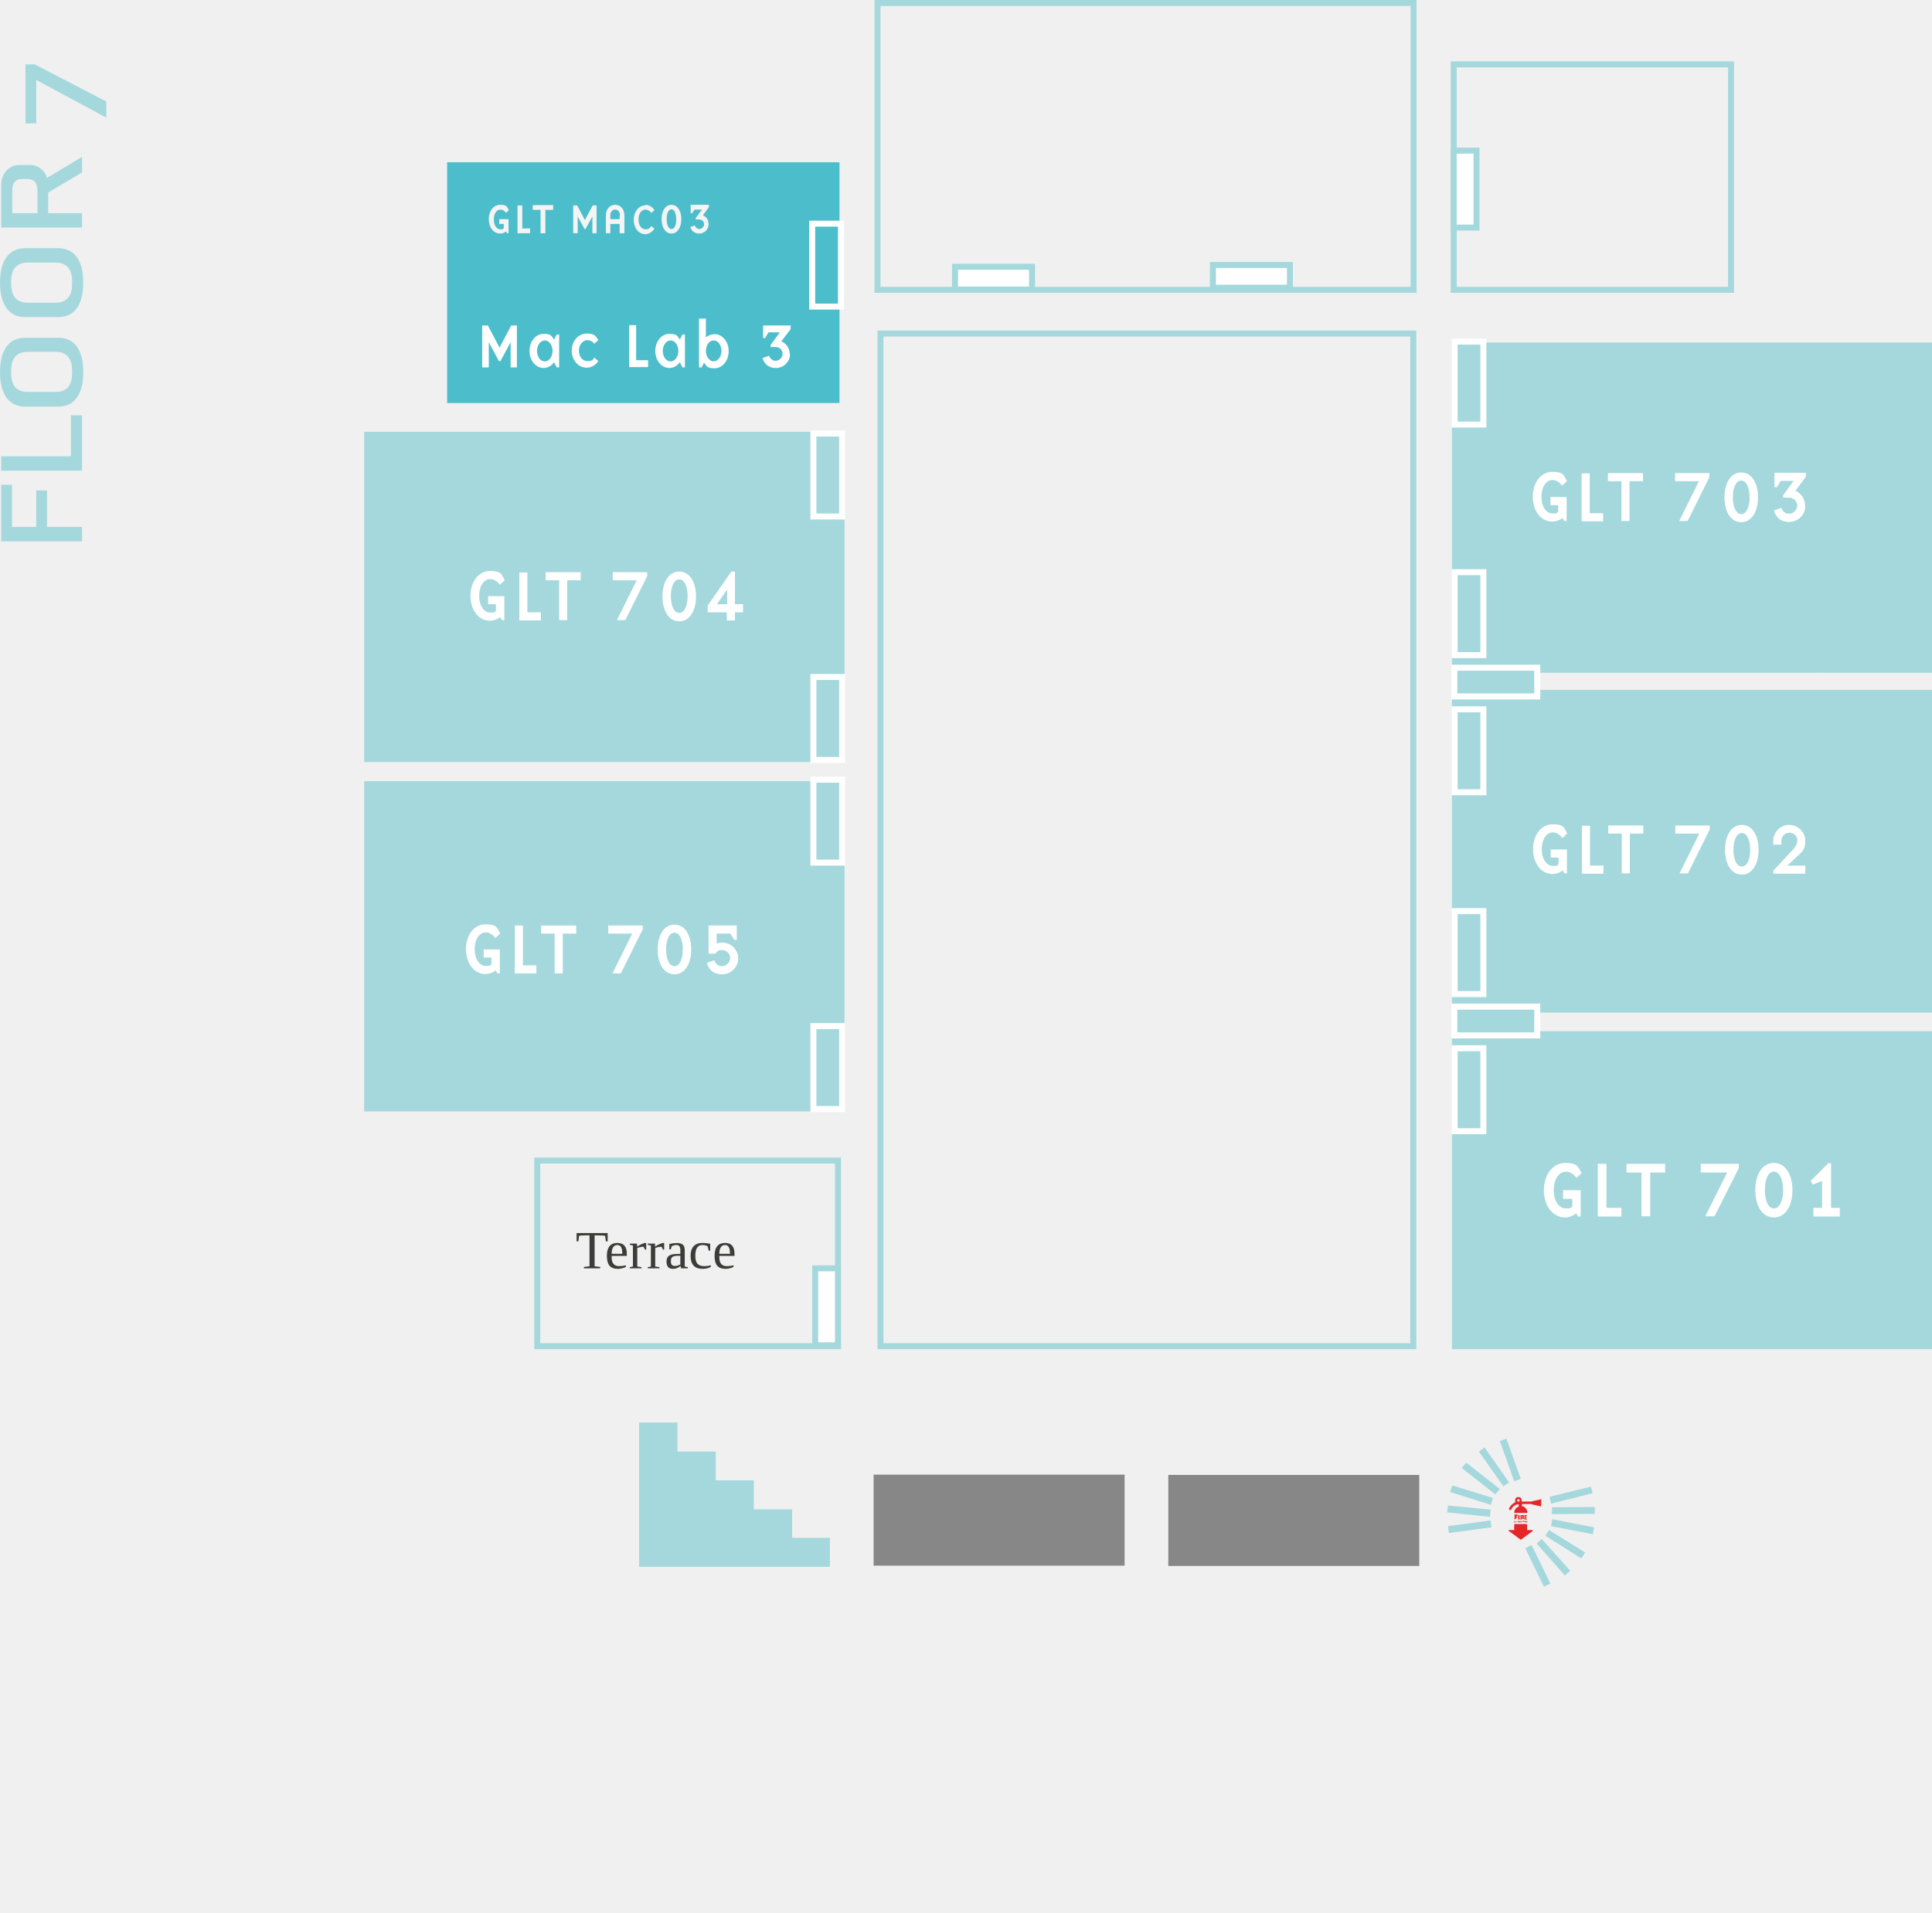
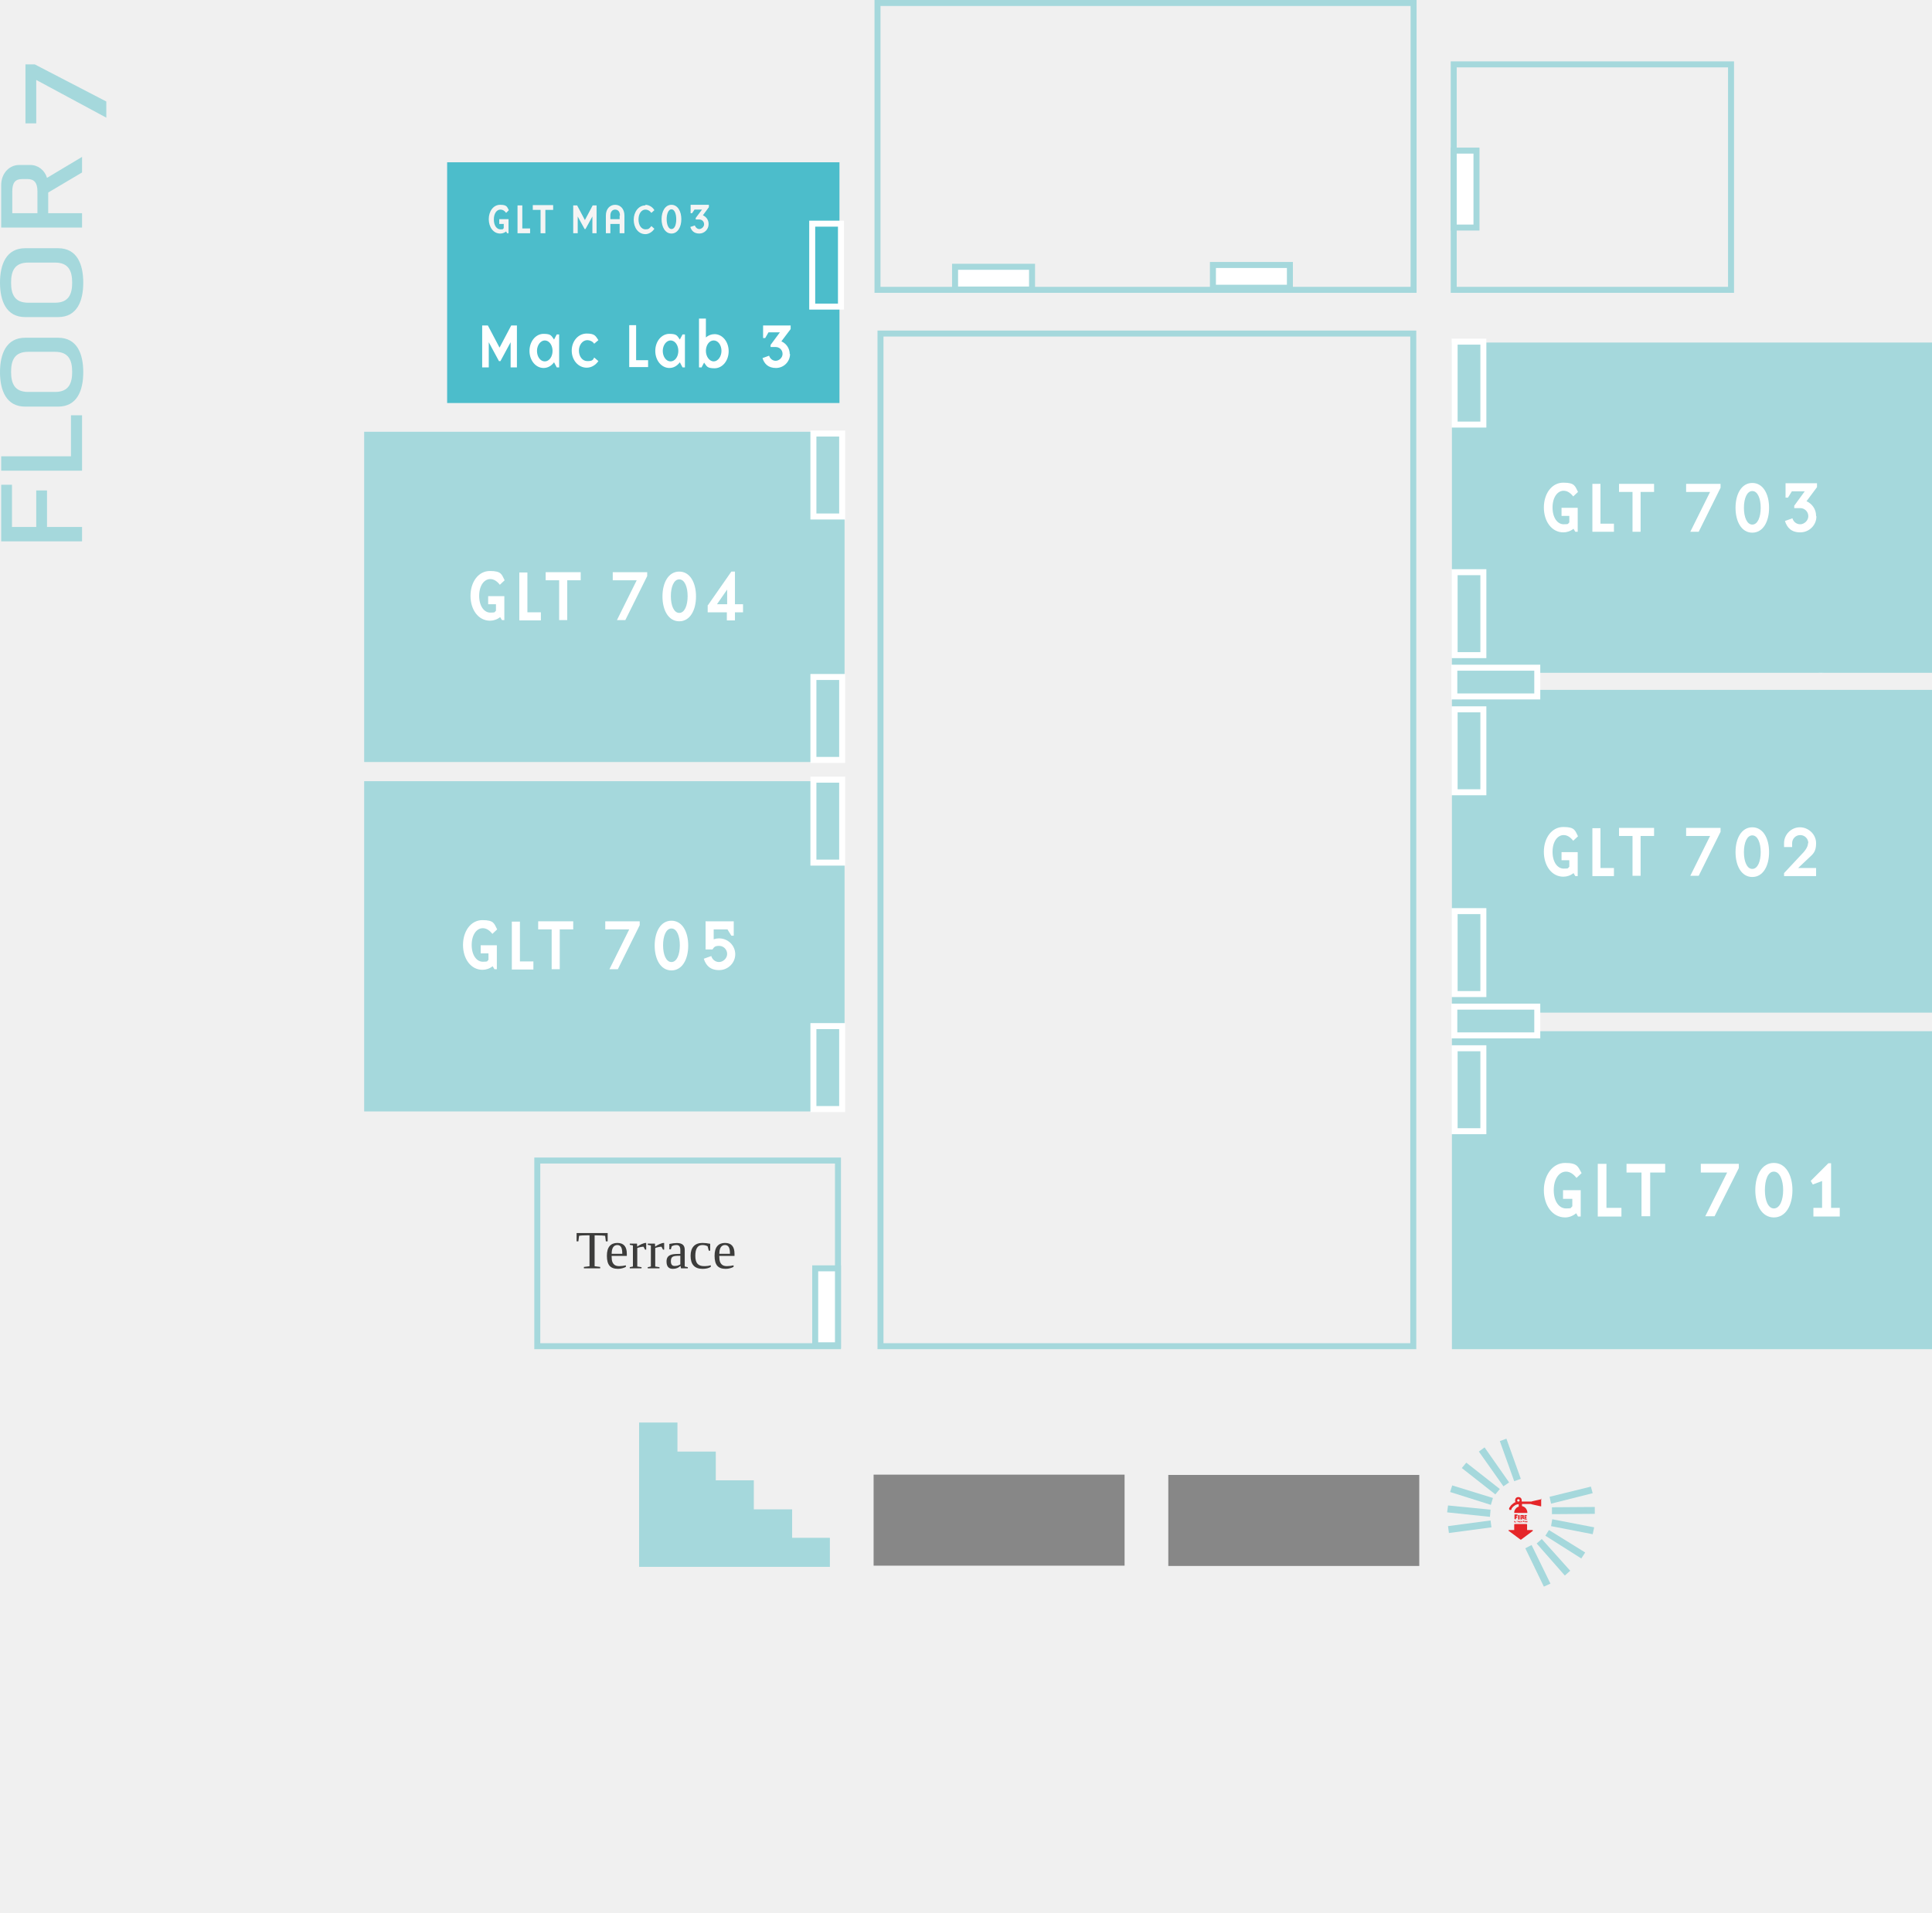
<svg xmlns="http://www.w3.org/2000/svg" id="katman_1" data-name="katman 1" viewBox="0 0 645.1 638.8">
  <defs>
    <style>
      .cls-1 {
        fill: #4cbdcb;
      }

      .cls-2 {
        font-size: 22.5px;
      }

      .cls-2, .cls-3, .cls-4 {
        fill: #fff;
      }

      .cls-5 {
        fill: #f4f4f4;
      }

      .cls-6 {
        fill: #e52629;
      }

      .cls-7, .cls-8 {
        fill: none;
      }

      .cls-7, .cls-8, .cls-4 {
        stroke: #a5d8dc;
        stroke-miterlimit: 10;
      }

      .cls-7, .cls-4 {
        stroke-width: 2px;
      }

      .cls-8 {
        stroke-width: 2px;
      }

      .cls-9 {
        fill: #878787;
      }

      .cls-10 {
        fill: #a5d8dc;
      }

      .cls-11 {
        fill: #3c3c3b;
        font-size: 18px;
      }
    </style>
  </defs>
  <path class="cls-10" d="M470.9,112.4v336.2h-175.9V112.4h175.9M472.9,110.4h-179.9v340.2h179.9V110.4h0Z" />
  <g>
    <path class="cls-10" d="M27.4,180.8H.4v-18.9h3.6v14.1h8.1v-12.2h3.6v12.2h11.7v4.8Z" />
    <path class="cls-10" d="M27.4,157.2H.4v-4.8h23.3v-13.7h3.7v18.5Z" />
    <path class="cls-10" d="M8.4,112.8h11c6.3,0,8.4,5.3,8.4,11.5s-2.1,11.5-8.4,11.5h-11c-6.3,0-8.4-5.4-8.4-11.5s2.1-11.5,8.4-11.5ZM9.4,130.9h9c4.5,0,5.7-2.8,5.7-6.7s-1.2-6.7-5.7-6.7h-9c-4.5,0-5.7,2.8-5.7,6.7s1.2,6.7,5.7,6.7Z" />
    <path class="cls-10" d="M8.4,82.9h11c6.3,0,8.4,5.3,8.4,11.5s-2.1,11.5-8.4,11.5h-11c-6.3,0-8.4-5.4-8.4-11.5s2.1-11.5,8.4-11.5ZM9.4,101.1h9c4.5,0,5.7-2.8,5.7-6.7s-1.2-6.7-5.7-6.7h-9c-4.5,0-5.7,2.8-5.7,6.7s1.2,6.7,5.7,6.7Z" />
    <path class="cls-10" d="M27.4,57.6l-11.3,6.7v6.9h11.3v4.8H.4v-14.2c0-3.9,2.7-6.7,6-6.7h3.7c2.6,0,4.8,1.7,5.6,4.3l11.7-7v5.2ZM7.4,59.8c-2.2,0-3.3,1.1-3.3,4.1v7.3h8.4v-7.3c0-2.9-1.1-4.1-3.3-4.1h-1.8Z" />
    <path class="cls-10" d="M35.5,39.3l-23.4-12.6v14.5h-3.6v-19.7h3.1l23.9,12.4v5.4Z" />
  </g>
  <rect class="cls-7" x="485.4" y="21.5" width="92.6" height="75.3" />
  <rect class="cls-8" x="293" y="1" width="179" height="95.8" />
  <text class="cls-2" transform="translate(499.6 224.5)">
    <tspan x="0" y="0">GLT ANIM.</tspan>
  </text>
  <g id="glt701">
    <rect class="cls-10" x="484.8" y="344.4" width="160.4" height="106.2" />
    <g>
      <path class="cls-3" d="M524.9,400.4h-3v-2.9h5.9v8.8h-.9l-.6-1.1c-1.1.9-2.4,1.4-3.7,1.4-4.3,0-7.1-4.1-7.1-9.1s2.9-9.1,7.1-9.1,4.3,1.3,5.5,3.4l-1.7,1.6c-1.1-1.4-2.3-2.1-3.5-2.1-2.2,0-4.1,2.3-4.1,6.2s1.9,6.1,4.1,6.1,1.4-.2,2.1-.7v-2.5Z" />
      <path class="cls-3" d="M536.4,403.4h5v2.9h-7.9v-17.6h2.9v14.6Z" />
      <path class="cls-3" d="M543.1,391.6v-2.9h12.9v2.9h-5v14.6h-2.9v-14.6h-5Z" />
      <path class="cls-3" d="M567.9,391.6v-2.9h12.7v1.4l-8.1,16.1h-3.1l7.3-14.6h-8.8Z" />
      <path class="cls-3" d="M592.3,388.4c4,0,6.2,4.1,6.2,9.1s-2.2,9.1-6.2,9.1-6.2-4.1-6.2-9.1,2.2-9.1,6.2-9.1ZM592.3,403.6c2,0,3.1-2.8,3.1-6.1s-1.1-6.2-3.1-6.2-3,2.8-3,6.2,1.1,6.1,3,6.1Z" />
      <path class="cls-3" d="M608.5,394.4l-3.2,1.2-.7-1.2,5.9-5.9h.9v14.9h2.9v2.9h-8.8v-2.9h2.9v-9Z" />
    </g>
  </g>
  <g id="glt702">
    <rect class="cls-10" x="484.8" y="230.4" width="160.4" height="107.8" />
  </g>
  <g id="glt703">
    <rect class="cls-10" x="484.8" y="114.4" width="160.4" height="110.3" />
  </g>
  <g>
-     <path class="cls-3" d="M520.4,168.7h-2.7v-2.7h5.4v8h-.8l-.6-1c-1,.8-2.2,1.2-3.4,1.2-3.9,0-6.5-3.7-6.5-8.3s2.6-8.3,6.5-8.3,3.9,1.2,4.9,3.1l-1.6,1.5c-1-1.3-2.1-1.9-3.2-1.9-2,0-3.7,2.1-3.7,5.6s1.7,5.6,3.7,5.6,1.3-.2,1.9-.6v-2.3Z" />
-     <path class="cls-3" d="M530.8,171.4h4.5v2.7h-7.2v-16h2.7v13.3Z" />
-     <path class="cls-3" d="M536.9,160.7v-2.7h11.7v2.7h-4.5v13.3h-2.7v-13.3h-4.5Z" />
-     <path class="cls-3" d="M559.3,160.7v-2.7h11.5v1.3l-7.3,14.7h-2.8l6.6-13.3h-7.9Z" />
-     <path class="cls-3" d="M581.4,157.8c3.6,0,5.6,3.7,5.6,8.3s-2,8.3-5.6,8.3-5.6-3.7-5.6-8.3,2-8.3,5.6-8.3ZM581.4,171.7c1.8,0,2.8-2.5,2.8-5.6s-1-5.6-2.8-5.6-2.8,2.5-2.8,5.6,1,5.6,2.8,5.6Z" />
-     <path class="cls-3" d="M602.8,169c0,2.9-2.4,5.3-5.4,5.3s-4.4-1.6-5.1-3.8l2.5-.9c.3,1.1,1.3,2,2.6,2s2.7-1.2,2.7-2.7-1.2-2.7-2.7-2.7h-2v-.8l3.5-4.8h-4.3l-1.3,2.1h-.8v-4.8h10.5v1.3l-3.5,4.7c1.8.8,3.2,2.6,3.2,4.9Z" />
-   </g>
-   <g>
-     <path class="cls-3" d="M520.5,286.4h-2.7v-2.7h5.4v8h-.8l-.6-1c-1,.8-2.2,1.2-3.4,1.2-3.9,0-6.5-3.7-6.5-8.3s2.6-8.3,6.5-8.3,3.9,1.2,4.9,3.1l-1.6,1.5c-1-1.3-2.1-1.9-3.2-1.9-2,0-3.7,2.1-3.7,5.6s1.7,5.6,3.7,5.6,1.3-.2,1.9-.6v-2.3Z" />
-     <path class="cls-3" d="M530.9,289.1h4.5v2.7h-7.2v-16h2.7v13.3Z" />
-     <path class="cls-3" d="M537,278.4v-2.7h11.7v2.7h-4.5v13.3h-2.7v-13.3h-4.5Z" />
-     <path class="cls-3" d="M559.4,278.4v-2.7h11.5v1.3l-7.3,14.7h-2.8l6.6-13.3h-7.9Z" />
-     <path class="cls-3" d="M581.6,275.5c3.6,0,5.6,3.7,5.6,8.3s-2,8.3-5.6,8.3-5.6-3.7-5.6-8.3,2-8.3,5.6-8.3ZM581.6,289.4c1.8,0,2.8-2.5,2.8-5.6s-1-5.6-2.8-5.6-2.8,2.5-2.8,5.6,1,5.6,2.8,5.6Z" />
-     <path class="cls-3" d="M600.2,280.8c0-1.5-1.2-2.7-2.7-2.7s-2.7,1.2-2.7,2.7v1.3h-2.7v-1.3c0-2.9,2.4-5.3,5.3-5.3s5.4,2.4,5.4,5.3-1,3.6-2.5,5l-3.5,3.3h6v2.7h-10.7v-1l5.7-6.1c.9-.9,2.3-2.4,2.3-3.9Z" />
+     <path class="cls-3" d="M524.1,172.3h-2.7v-2.7h5.4v8h-.8l-.6-1c-1,.8-2.2,1.2-3.4,1.2-3.9,0-6.5-3.7-6.5-8.3s2.6-8.3,6.5-8.3,3.9,1.2,4.9,3.1l-1.6,1.5c-1-1.3-2.1-1.9-3.2-1.9-2,0-3.7,2.1-3.7,5.6s1.7,5.6,3.7,5.6,1.3-.2,1.9-.6v-2.3Z" />
+     <path class="cls-3" d="M534.4,174.9h4.5v2.7h-7.2v-16h2.7v13.3Z" />
+     <path class="cls-3" d="M540.6,164.3v-2.7h11.7v2.7h-4.5v13.3h-2.7v-13.3h-4.5Z" />
+     <path class="cls-3" d="M563,164.3v-2.7h11.5v1.3l-7.3,14.7h-2.8l6.6-13.3h-7.9Z" />
+     <path class="cls-3" d="M585.1,161.3c3.6,0,5.6,3.7,5.6,8.3s-2,8.3-5.6,8.3-5.6-3.7-5.6-8.3,2-8.3,5.6-8.3ZM585.1,175.2c1.8,0,2.8-2.5,2.8-5.6s-1-5.6-2.8-5.6-2.8,2.5-2.8,5.6,1,5.6,2.8,5.6Z" />
+     <path class="cls-3" d="M606.5,172.5c0,2.9-2.4,5.3-5.4,5.3s-4.4-1.6-5.1-3.8l2.5-.9c.3,1.1,1.3,2,2.6,2s2.7-1.2,2.7-2.7-1.2-2.7-2.7-2.7h-2v-.8l3.5-4.8h-4.3l-1.3,2.1h-.8v-4.8h10.5v1.3l-3.5,4.7c1.8.8,3.2,2.6,3.2,4.9Z" />
+   </g>
+   <g>
+     <path class="cls-3" d="M524.1,287.3h-2.7v-2.7h5.4v8h-.8l-.6-1c-1,.8-2.2,1.2-3.4,1.2-3.9,0-6.5-3.7-6.5-8.3s2.6-8.3,6.5-8.3,3.9,1.2,4.9,3.1l-1.6,1.5c-1-1.3-2.1-1.9-3.2-1.9-2,0-3.7,2.1-3.7,5.6s1.7,5.6,3.7,5.6,1.3-.2,1.9-.6v-2.3Z" />
+     <path class="cls-3" d="M534.4,289.9h4.5v2.7h-7.2v-16h2.7v13.3Z" />
+     <path class="cls-3" d="M540.6,279.2v-2.7h11.7v2.7h-4.5v13.3h-2.7v-13.3h-4.5Z" />
+     <path class="cls-3" d="M563,279.2v-2.7h11.5v1.3l-7.3,14.7h-2.8l6.6-13.3h-7.9Z" />
+     <path class="cls-3" d="M585.1,276.3c3.6,0,5.6,3.7,5.6,8.3s-2,8.3-5.6,8.3-5.6-3.7-5.6-8.3,2-8.3,5.6-8.3ZM585.1,290.2c1.8,0,2.8-2.5,2.8-5.6s-1-5.6-2.8-5.6-2.8,2.5-2.8,5.6,1,5.6,2.8,5.6Z" />
+     <path class="cls-3" d="M603.8,281.6c0-1.5-1.2-2.7-2.7-2.7s-2.7,1.2-2.7,2.7v1.3h-2.7v-1.3c0-2.9,2.4-5.3,5.3-5.3s5.4,2.4,5.4,5.3-1,3.6-2.5,5l-3.5,3.3h6v2.7h-10.7v-1l5.7-6.1c.9-.9,2.3-2.4,2.3-3.9Z" />
  </g>
  <g>
    <rect class="cls-10" x="485.6" y="191.1" width="9.6" height="27.7" />
    <path class="cls-3" d="M494.3,192.1v25.7h-7.6v-25.7h7.6M496.3,190.1h-11.6v29.7h11.6v-29.7h0Z" />
  </g>
  <g id="gltmac03">
    <g id="maclab3">
      <rect class="cls-1" x="149.3" y="54.2" width="131" height="80.4" />
    </g>
    <g>
      <rect class="cls-1" x="271.2" y="74.7" width="9.6" height="27.7" />
      <path class="cls-3" d="M279.8,75.7v25.7h-7.6v-25.7h7.6M281.8,73.7h-11.6v29.7h11.6v-29.7h0Z" />
    </g>
    <g>
      <path class="cls-5" d="M168.3,74.8h-1.6v-1.6h3.1v4.7h-.5l-.3-.6c-.6.5-1.3.7-2,.7-2.3,0-3.8-2.2-3.8-4.8s1.5-4.8,3.8-4.8,2.3.7,2.9,1.8l-.9.9c-.6-.8-1.2-1.1-1.9-1.1-1.2,0-2.2,1.2-2.2,3.3s1,3.3,2.2,3.3.7-.1,1.1-.4v-1.3Z" />
      <path class="cls-5" d="M174.4,76.3h2.6v1.6h-4.2v-9.3h1.6v7.8Z" />
      <path class="cls-5" d="M177.9,70.1v-1.6h6.8v1.6h-2.6v7.8h-1.6v-7.8h-2.6Z" />
      <path class="cls-5" d="M197.8,77.9v-5.6l-2.3,4.2h-.3l-2.3-4.2v5.6h-1.5v-9.3h1.3l2.6,4.9,2.6-4.9h1.3v9.3h-1.5Z" />
      <path class="cls-5" d="M203.9,77.9h-1.6v-5.9c0-2.3,1.4-3.6,3.1-3.6s3.1,1.3,3.1,3.6v5.9h-1.6v-3.1h-3.1v3.1ZM207,72c0-1.4-.7-2-1.6-2s-1.6.7-1.6,2v1.2h3.1v-1.2Z" />
      <path class="cls-5" d="M215.5,68.4c1.1,0,2.4.7,3,1.8l-1,.9c-.6-.8-1.3-1.1-2-1.1-1.2,0-2.3,1.2-2.3,3.3s1.1,3.3,2.3,3.3,1.3-.3,2-1.1l1,.9c-.7,1.1-1.9,1.8-3,1.8-2.4,0-3.9-2.2-3.9-4.8s1.6-4.8,3.9-4.8Z" />
      <path class="cls-5" d="M224.2,68.4c2.1,0,3.3,2.2,3.3,4.8s-1.2,4.8-3.3,4.8-3.3-2.2-3.3-4.8,1.2-4.8,3.3-4.8ZM224.2,76.5c1.1,0,1.6-1.5,1.6-3.3s-.6-3.3-1.6-3.3-1.6,1.5-1.6,3.3.6,3.3,1.6,3.3Z" />
      <path class="cls-5" d="M236.6,74.9c0,1.7-1.4,3.1-3.1,3.1s-2.6-.9-3-2.2l1.5-.5c.2.6.8,1.2,1.5,1.2s1.6-.7,1.6-1.6-.7-1.6-1.6-1.6h-1.2v-.5l2.1-2.8h-2.5l-.8,1.2h-.5v-2.8h6.1v.8l-2,2.7c1.1.5,1.9,1.5,1.9,2.9Z" />
    </g>
    <g>
      <path class="cls-3" d="M170.5,122.7v-8.4l-3.4,6.3h-.5l-3.4-6.3v8.4h-2.2v-14h1.9l3.9,7.4,3.9-7.4h1.9v14h-2.2Z" />
      <path class="cls-3" d="M185.9,122.7l-.9-1.7c-.9,1.2-2.1,1.9-3.5,1.9-2.6,0-4.7-2.5-4.7-5.7,0-3.2,2.1-5.7,4.7-5.7s2.6.7,3.5,1.9l.9-1.7h.8v11h-.8ZM181.9,113.7c-1.4,0-2.6,1.6-2.6,3.5s1.1,3.5,2.6,3.5,2.6-1.6,2.6-3.5-1.1-3.5-2.6-3.5Z" />
      <path class="cls-3" d="M198.4,114.8c-.5-.8-1.5-1.2-2.3-1.2-1.5,0-2.8,1.5-2.8,3.5s1.2,3.5,2.8,3.5,1.9-.3,2.3-1.2l1.4,1.2c-.9,1.3-2.3,2.2-3.9,2.2-2.8,0-5-2.5-5-5.7s2.2-5.7,5-5.7,3,.9,3.9,2.2l-1.4,1.2Z" />
      <path class="cls-3" d="M212.4,120.3h4v2.3h-6.3v-14h2.3v11.7Z" />
      <path class="cls-3" d="M227.9,122.7l-.9-1.7c-.9,1.2-2.1,1.9-3.5,1.9-2.6,0-4.7-2.5-4.7-5.7,0-3.2,2.1-5.7,4.7-5.7s2.6.7,3.5,1.9l.9-1.7h.8v11h-.8ZM223.9,113.7c-1.4,0-2.6,1.6-2.6,3.5s1.1,3.5,2.6,3.5,2.6-1.6,2.6-3.5-1.1-3.5-2.6-3.5Z" />
      <path class="cls-3" d="M234.2,122.7h-.8v-16.3h2.3v6.3c.8-.7,1.8-1.1,2.9-1.1,2.6,0,4.7,2.5,4.7,5.7s-2.1,5.7-4.7,5.7-2.6-.7-3.5-1.9l-.9,1.7ZM235.7,117.2c0,1.9,1.2,3.5,2.6,3.5s2.6-1.6,2.6-3.5-1.1-3.5-2.6-3.5-2.6,1.6-2.6,3.5Z" />
      <path class="cls-3" d="M263.8,118.2c0,2.6-2.1,4.7-4.7,4.7s-3.9-1.4-4.5-3.3l2.2-.8c.3.9,1.1,1.7,2.2,1.7s2.3-1,2.3-2.3-1-2.3-2.3-2.3h-1.7v-.7l3.1-4.2h-3.8l-1.1,1.9h-.7v-4.2h9.2v1.2l-3.1,4.1c1.6.7,2.8,2.3,2.8,4.3Z" />
    </g>
  </g>
  <g>
    <rect class="cls-9" x="291.7" y="492.5" width="83.8" height="30.4" />
    <rect class="cls-9" x="390.1" y="492.6" width="83.8" height="30.4" />
    <g>
      <polygon class="cls-10" points="483.5 509.7 483.8 512 498 510.1 497.7 507.8 483.5 509.7" />
      <polygon class="cls-10" points="497.7 504.2 483.5 502.8 483.2 505.1 497.5 506.6 497.7 504.2" />
      <polygon class="cls-10" points="484.2 498.3 497.8 502.6 498.5 500.3 484.9 496.1 484.2 498.3" />
      <polygon class="cls-10" points="488.1 490.3 499.3 499.1 500.8 497.3 489.6 488.5 488.1 490.3" />
      <polygon class="cls-10" points="493.8 484.8 502 496.4 503.9 495.1 495.7 483.4 493.8 484.8" />
      <polygon class="cls-10" points="500.8 481.3 505.6 494.7 507.8 493.9 503 480.5 500.8 481.3" />
      <polygon class="cls-10" points="531.8 498.7 531.2 496.5 517.4 499.9 517.9 502.2 531.8 498.7" />
      <polygon class="cls-10" points="518.2 503.4 518.2 505.7 532.5 505.6 532.5 503.3 518.2 503.4" />
      <polygon class="cls-10" points="517.9 509.7 531.8 512.4 532.3 510.1 518.3 507.4 517.9 509.7" />
      <polygon class="cls-10" points="516 512.9 528 520.5 529.3 518.5 517.2 511 516 512.9" />
      <polygon class="cls-10" points="513.1 515.5 522.5 526.2 524.3 524.6 514.8 514 513.1 515.5" />
      <polygon class="cls-10" points="509.3 517.1 515.5 529.9 517.7 528.9 511.4 516 509.3 517.1" />
    </g>
    <g>
      <path class="cls-6" d="M506.7,505.9v.4s-.5,0-.5,0v.2s.4,0,.4,0v.4s-.4,0-.4,0v.5s-.5,0-.5,0v-1.6s1,0,1,0Z" />
      <path class="cls-6" d="M507.4,506v1.5s-.5,0-.5,0v-1.5s.5,0,.5,0Z" />
      <path class="cls-6" d="M508.2,507h0s0,.5,0,.5h-.5s0-1.5,0-1.5h.7s.4,0,.4,0v.8s-.1,0-.1,0l.3.4-.4.2-.3-.5ZM508,506.7h.3s0-.3,0-.3h-.3s0,.3,0,.3Z" />
      <path class="cls-6" d="M510,507.5h-1s0-1.5,0-1.5h0c0,0,.8,0,.8,0v.4s-.5,0-.5,0v.2s.4,0,.4,0v.4s-.4,0-.4,0v.2s.5,0,.5,0v.4Z" />
      <path class="cls-6" d="M505.9,508.4h-.3s0-.4,0-.4h0s.3,0,.3,0h0c0,.1-.1.1-.1.1h0c0,0,.1,0,.1,0h0c0,.1-.1.1-.1.1h0c0,0,.2,0,.2,0h0Z" />
      <path class="cls-6" d="M506.1,508.3h0s0,.2,0,.2h-.2s0-.2,0-.2h0s0,0,0,0v-.2s.1,0,.1,0h0c0,.1,0,.2,0,.2h0s0-.1,0-.1h.1s0,.2,0,.2h0s0,0,0,0v.2s-.1,0-.1,0h0c0-.1,0-.2,0-.2Z" />
      <path class="cls-6" d="M506.7,508.1h-.1s0,.3,0,.3h-.1s0-.3,0-.3h-.1s0-.1,0-.1h.4s0,.1,0,.1Z" />
      <path class="cls-6" d="M506.9,507.9v.5s-.1,0-.1,0v-.5s.1,0,.1,0Z" />
      <path class="cls-6" d="M507.3,508.4h-.1s0-.1,0-.1h-.1c0-.1,0,.1,0,.1h-.1s0-.4,0-.4h.1s.1.1.1.1h0c0-.1.1-.2.1-.2v.5Z" />
      <path class="cls-6" d="M507.5,508h.3s0,.1,0,.1h-.2v.2h0s0-.1,0-.1h.1s0,.3,0,.3h-.3s0-.4,0-.4h0Z" />
      <path class="cls-6" d="M508.2,508v.4s0,0,0,0h-.3s0,0,0,0v-.4s.1,0,.1,0v.3s0,0,0,0v-.3s.1,0,.1,0Z" />
      <path class="cls-6" d="M508.4,507.9v.5s-.1,0-.1,0v-.5s.1,0,.1,0Z" />
      <path class="cls-6" d="M508.8,507.9h0c0,.1-.1.1-.1.1h0s.2.1.2.1v.2s-.3,0-.3,0v-.2s.2,0,.2,0h0s-.2-.1-.2-.1v-.2s.1,0,.1,0h.2Z" />
      <path class="cls-6" d="M509.1,508.2h0s0,.2,0,.2h-.1v-.5s.1,0,.1,0v.2s0,0,0,0v-.2s.1,0,.1,0v.5s-.1,0-.1,0v-.2Z" />
      <path class="cls-6" d="M509.6,508.4h-.3s0-.4,0-.4h0s.3,0,.3,0h0c0,.1-.1.1-.1.1h0c0,0,.1,0,.1,0h0c0,.1-.1.1-.1.1h0c0,0,.2,0,.2,0h0Z" />
      <path class="cls-6" d="M509.8,508.3h0s0,.2,0,.2h-.1s0-.5,0-.5h.2s.1,0,.1,0v.3s0,0,0,0h0c0,.1-.1.2-.1.2v-.2ZM509.8,508.2h0s0-.1,0-.1h0s0,.1,0,.1Z" />
    </g>
    <path class="cls-6" d="M503.8,511.3l3.9,2.9c0,0,.1,0,.2,0l3.9-2.9c0,0,0-.1,0-.2,0,0,0-.1-.2-.1h-1.7v-1.8c0,0,0-.2-.2-.2h-3.9c0,0-.2,0-.2.2v1.8h-1.7c0,0-.1,0-.2.1,0,0,0,.1,0,.2Z" />
    <path class="cls-6" d="M514.8,500.7s0,0-.1,0,0,0,0,0l-3.1.7c0,0,0,0-.1,0,0,0,0,0,0,.1h-3.4c0-.1,0-.3,0-.4,0-.3-.1-.6-.3-.8-.2-.2-.5-.3-.8-.3s-.6.1-.8.3c-.2.2-.3.5-.3.8s0,.4.2.6c-.3,0-.5.2-.8.4-.2.2-.4.3-.6.5-.2.2-.3.3-.4.5-.1.2-.2.3-.3.4,0,0,0,.1-.1.2,0,.1,0,.2,0,.3,0,.1.1.2.2.3,0,0,.1,0,.2,0,.2,0,.3,0,.4-.2,0,0,0,0,0-.2,0,0,.1-.2.3-.4.1-.2.3-.3.5-.5.2-.1.4-.3.6-.4.3-.1.5-.2.8-.2h.2v.8c-.5.1-.8.4-1.1.8-.3.4-.4.8-.4,1.3h0c0,0,4.4,0,4.4,0h0c0-.6-.2-1.1-.5-1.5-.3-.4-.8-.7-1.3-.8v-.7h3.1c0,0,0,0,0,.1,0,0,0,0,.1,0l3.1.7s0,0,0,0c0,0,.1,0,.1,0,0,0,0,0,0-.2v-2.2c0,0,0-.1,0-.2ZM507.3,501.4c0,0-.2.1-.3.1s-.2,0-.3-.1c0,0-.1-.2-.1-.3s0-.2.1-.3c0,0,.2-.1.3-.1s.2,0,.3.1c0,0,.1.2.1.3s0,.2-.1.3Z" />
    <polygon class="cls-10" points="264.5 513.6 264.5 504.1 251.7 504.1 251.7 494.4 239 494.4 239 484.8 226.2 484.8 226.2 475.1 213.4 475.1 213.4 484.8 213.4 523.3 239 523.3 251.7 523.3 264.3 523.3 277.1 523.3 277.1 513.6 264.5 513.6" />
  </g>
  <path class="cls-10" d="M278.8,388.6v60h-98.4v-60h98.4M280.8,386.6h-102.4v64h102.4v-64h0Z" />
  <text class="cls-11" transform="translate(192.2 423.6)">
    <tspan x="0" y="0">Terrace</tspan>
  </text>
  <rect class="cls-4" x="485.4" y="50.3" width="7.6" height="25.7" />
  <rect class="cls-4" x="413.9" y="79.5" width="7.6" height="25.7" transform="translate(510.2 -325.4) rotate(90)" />
  <rect class="cls-4" x="327.9" y="80.1" width="7.6" height="25.7" transform="translate(424.7 -238.8) rotate(90)" />
  <rect class="cls-4" x="272.2" y="423.6" width="7.6" height="25.7" transform="translate(552 872.9) rotate(180)" />
  <g>
    <rect class="cls-10" x="485.6" y="223" width="27.7" height="9.6" />
    <path class="cls-3" d="M512.3,224v7.6h-25.7v-7.6h25.7M514.3,222h-29.7v11.6h29.7v-11.6h0Z" />
  </g>
  <g>
    <rect class="cls-10" x="485.6" y="236.9" width="9.6" height="27.7" />
    <path class="cls-3" d="M494.3,237.9v25.7h-7.6v-25.7h7.6M496.3,235.9h-11.6v29.7h11.6v-29.7h0Z" />
  </g>
  <g>
    <rect class="cls-10" x="485.6" y="304.3" width="9.6" height="27.7" />
    <path class="cls-3" d="M494.3,305.3v25.7h-7.6v-25.7h7.6M496.3,303.3h-11.6v29.7h11.6v-29.7h0Z" />
  </g>
  <g>
    <rect class="cls-10" x="485.6" y="336.2" width="27.7" height="9.6" />
    <path class="cls-3" d="M512.3,337.2v7.6h-25.7v-7.6h25.7M514.3,335.2h-29.7v11.6h29.7v-11.6h0Z" />
  </g>
  <g>
    <rect class="cls-10" x="485.6" y="350.1" width="9.6" height="27.7" />
    <path class="cls-3" d="M494.3,351.1v25.7h-7.6v-25.7h7.6M496.3,349.1h-11.6v29.7h11.6v-29.7h0Z" />
  </g>
  <g>
    <rect class="cls-10" x="485.6" y="114.1" width="9.6" height="27.7" />
    <path class="cls-3" d="M494.3,115.1v25.7h-7.6v-25.7h7.6M496.3,113.1h-11.6v29.7h11.6v-29.7h0Z" />
  </g>
  <g>
    <rect class="cls-10" x="271.2" y="168.6" width="9.6" height="27.7" />
    <path class="cls-3" d="M279.8,169.6v25.7h-7.6v-25.7h7.6M281.8,167.6h-11.6v29.7h11.6v-29.7h0Z" />
  </g>
  <g>
    <g id="glt703-2" data-name="glt703">
      <rect class="cls-10" x="121.6" y="144.2" width="160.4" height="110.3" />
    </g>
    <g>
      <path class="cls-3" d="M165.7,201.8h-2.7v-2.7h5.4v8h-.8l-.6-1c-1,.8-2.2,1.2-3.4,1.2-3.9,0-6.5-3.7-6.5-8.3s2.6-8.3,6.5-8.3,3.9,1.2,4.9,3.1l-1.6,1.5c-1-1.3-2.1-1.9-3.2-1.9-2,0-3.7,2.1-3.7,5.6s1.7,5.6,3.7,5.6,1.3-.2,1.9-.6v-2.3Z" />
      <path class="cls-3" d="M176.1,204.5h4.5v2.7h-7.2v-16h2.7v13.3Z" />
      <path class="cls-3" d="M182.2,193.8v-2.7h11.7v2.7h-4.5v13.3h-2.7v-13.3h-4.5Z" />
      <path class="cls-3" d="M204.6,193.8v-2.7h11.5v1.3l-7.3,14.7h-2.8l6.6-13.3h-7.9Z" />
      <path class="cls-3" d="M226.8,190.9c3.6,0,5.6,3.7,5.6,8.3s-2,8.3-5.6,8.3-5.6-3.7-5.6-8.3,2-8.3,5.6-8.3ZM226.8,204.7c1.8,0,2.8-2.5,2.8-5.6s-1-5.6-2.8-5.6-2.8,2.5-2.8,5.6,1,5.6,2.8,5.6Z" />
      <path class="cls-3" d="M236.4,202.1l7.8-11.2h1.2v10.9h2.7v2.7h-2.7v2.7h-2.7v-2.7h-6.4v-2.4ZM242.8,201.8v-4.9l-3.4,4.9h3.4Z" />
    </g>
  </g>
  <g>
    <g id="glt703-3" data-name="glt703">
      <rect class="cls-10" x="121.6" y="260.9" width="160.4" height="110.3" />
    </g>
    <g>
-       <path class="cls-3" d="M164.2,319.8h-2.7v-2.7h5.4v8h-.8l-.6-1c-1,.8-2.2,1.2-3.4,1.2-3.9,0-6.5-3.7-6.5-8.3s2.6-8.3,6.5-8.3,3.9,1.2,4.9,3.1l-1.6,1.5c-1-1.3-2.1-1.9-3.2-1.9-2,0-3.7,2.1-3.7,5.6s1.7,5.6,3.7,5.6,1.3-.2,1.9-.6v-2.3Z" />
-       <path class="cls-3" d="M174.6,322.4h4.5v2.7h-7.2v-16h2.7v13.3Z" />
-       <path class="cls-3" d="M180.7,311.8v-2.7h11.7v2.7h-4.5v13.3h-2.7v-13.3h-4.5Z" />
-       <path class="cls-3" d="M203.1,311.8v-2.7h11.5v1.3l-7.3,14.7h-2.8l6.6-13.3h-7.9Z" />
-       <path class="cls-3" d="M225.2,308.8c3.6,0,5.6,3.7,5.6,8.3s-2,8.3-5.6,8.3-5.6-3.7-5.6-8.3,2-8.3,5.6-8.3ZM225.2,322.7c1.8,0,2.8-2.5,2.8-5.6s-1-5.6-2.8-5.6-2.8,2.5-2.8,5.6,1,5.6,2.8,5.6Z" />
-       <path class="cls-3" d="M236.7,309.1h9.3v4.8h-.8l-1.3-2.1h-4.6v3.3c.6-.2,1.2-.3,1.8-.3,3,0,5.4,2.4,5.4,5.3s-2.4,5.3-5.4,5.3-4.4-1.6-5.1-3.8l2.5-.9c.3,1.1,1.3,2,2.6,2s2.7-1.2,2.7-2.7-1.2-2.7-2.7-2.7-1.7.5-2.2,1.2h-2.3v-9.5Z" />
+       <path class="cls-3" d="M163.2,318.4h-2.7v-2.7h5.4v8h-.8l-.6-1c-1,.8-2.2,1.2-3.4,1.2-3.9,0-6.5-3.7-6.5-8.3s2.6-8.3,6.5-8.3,3.9,1.2,4.9,3.1l-1.6,1.5c-1-1.3-2.1-1.9-3.2-1.9-2,0-3.7,2.1-3.7,5.6s1.7,5.6,3.7,5.6,1.3-.2,1.9-.6v-2.3Z" />
+       <path class="cls-3" d="M173.6,321.1h4.5v2.7h-7.2v-16h2.7v13.3Z" />
+       <path class="cls-3" d="M179.7,310.4v-2.7h11.7v2.7h-4.5v13.3h-2.7v-13.3h-4.5Z" />
+       <path class="cls-3" d="M202.1,310.4v-2.7h11.5v1.3l-7.3,14.7h-2.8l6.6-13.3h-7.9Z" />
+       <path class="cls-3" d="M224.2,307.5c3.6,0,5.6,3.7,5.6,8.3s-2,8.3-5.6,8.3-5.6-3.7-5.6-8.3,2-8.3,5.6-8.3ZM224.2,321.3c1.8,0,2.8-2.5,2.8-5.6s-1-5.6-2.8-5.6-2.8,2.5-2.8,5.6,1,5.6,2.8,5.6Z" />
+       <path class="cls-3" d="M235.7,307.7h9.3v4.8h-.8l-1.3-2.1h-4.6v3.3c.6-.2,1.2-.3,1.8-.3,3,0,5.4,2.4,5.4,5.3s-2.4,5.3-5.4,5.3-4.4-1.6-5.1-3.8l2.5-.9c.3,1.1,1.3,2,2.6,2s2.7-1.2,2.7-2.7-1.2-2.7-2.7-2.7-1.7.5-2.2,1.2h-2.3v-9.5Z" />
    </g>
  </g>
  <g>
    <rect class="cls-10" x="271.6" y="144.8" width="9.6" height="27.7" />
    <path class="cls-3" d="M280.2,145.8v25.7h-7.6v-25.7h7.6M282.2,143.8h-11.6v29.7h11.6v-29.7h0Z" />
  </g>
  <g>
    <rect class="cls-10" x="271.6" y="226.1" width="9.6" height="27.7" />
    <path class="cls-3" d="M280.2,227.1v25.7h-7.6v-25.7h7.6M282.2,225.1h-11.6v29.7h11.6v-29.7h0Z" />
  </g>
  <g>
    <rect class="cls-10" x="271.6" y="260.4" width="9.6" height="27.7" />
    <path class="cls-3" d="M280.2,261.4v25.7h-7.6v-25.7h7.6M282.2,259.4h-11.6v29.7h11.6v-29.7h0Z" />
  </g>
  <g>
    <rect class="cls-10" x="271.6" y="342.7" width="9.6" height="27.7" />
    <path class="cls-3" d="M280.2,343.7v25.7h-7.6v-25.7h7.6M282.2,341.7h-11.6v29.7h11.6v-29.7h0Z" />
  </g>
</svg>
